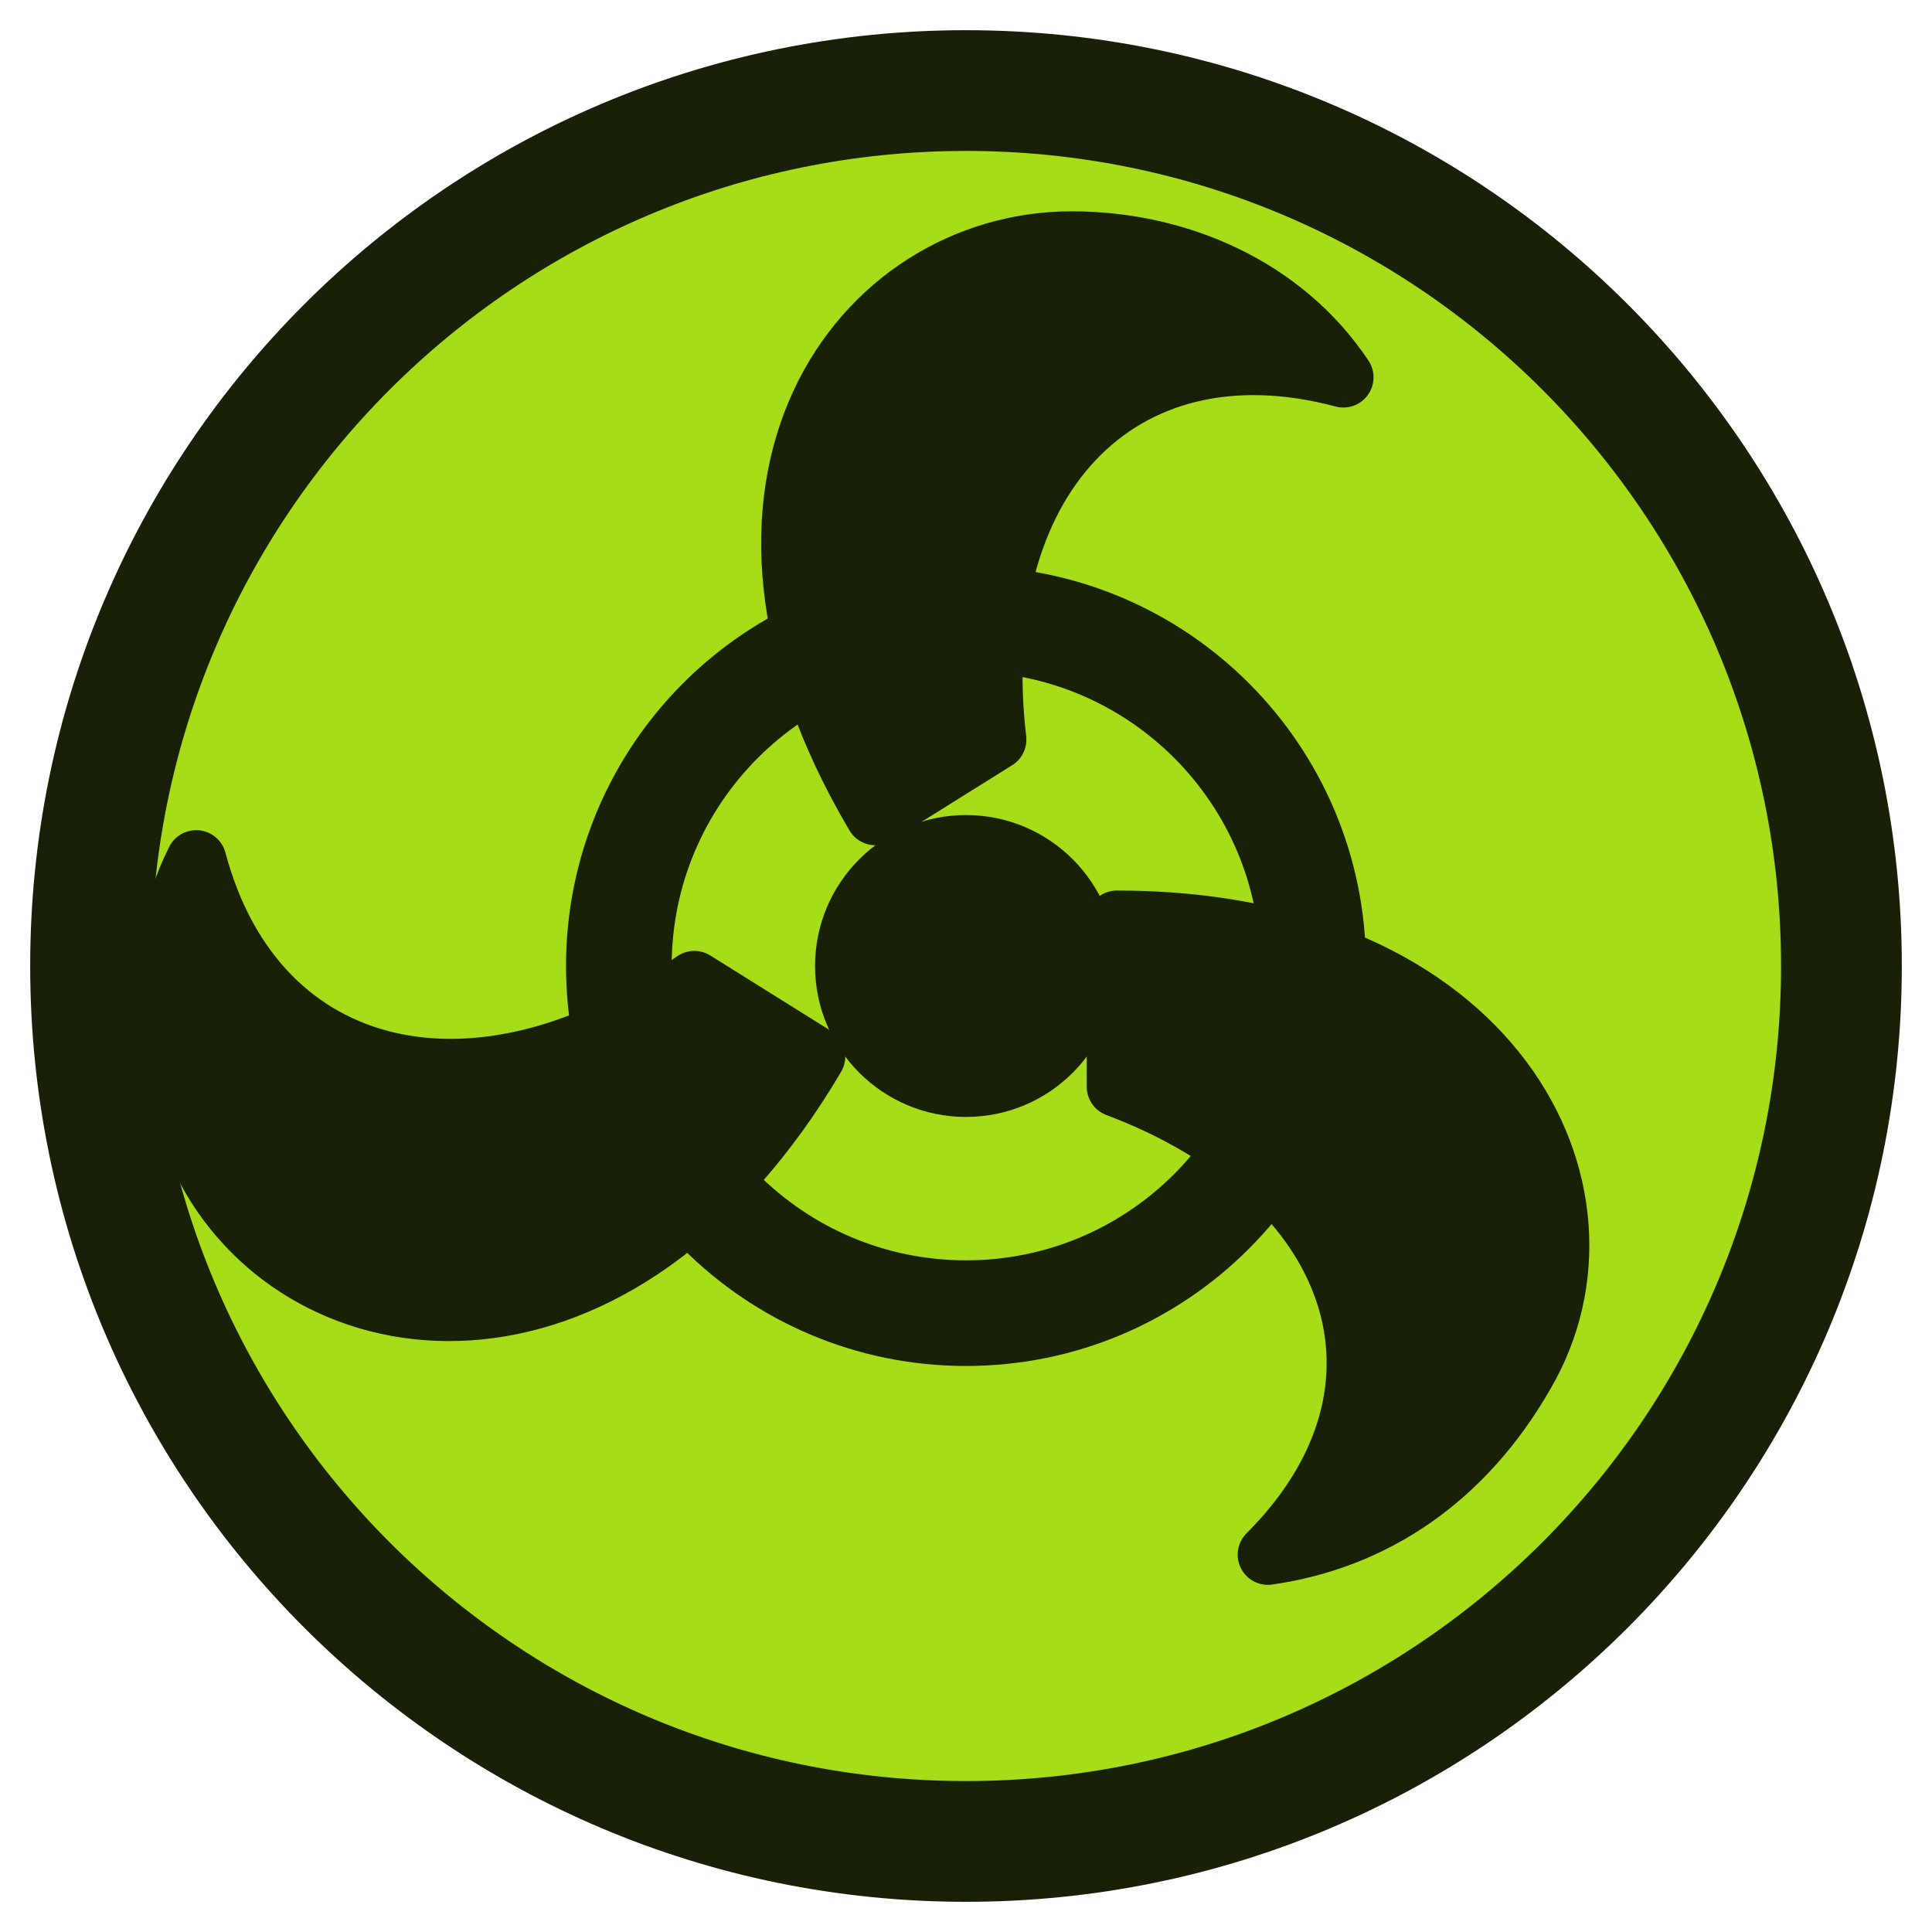
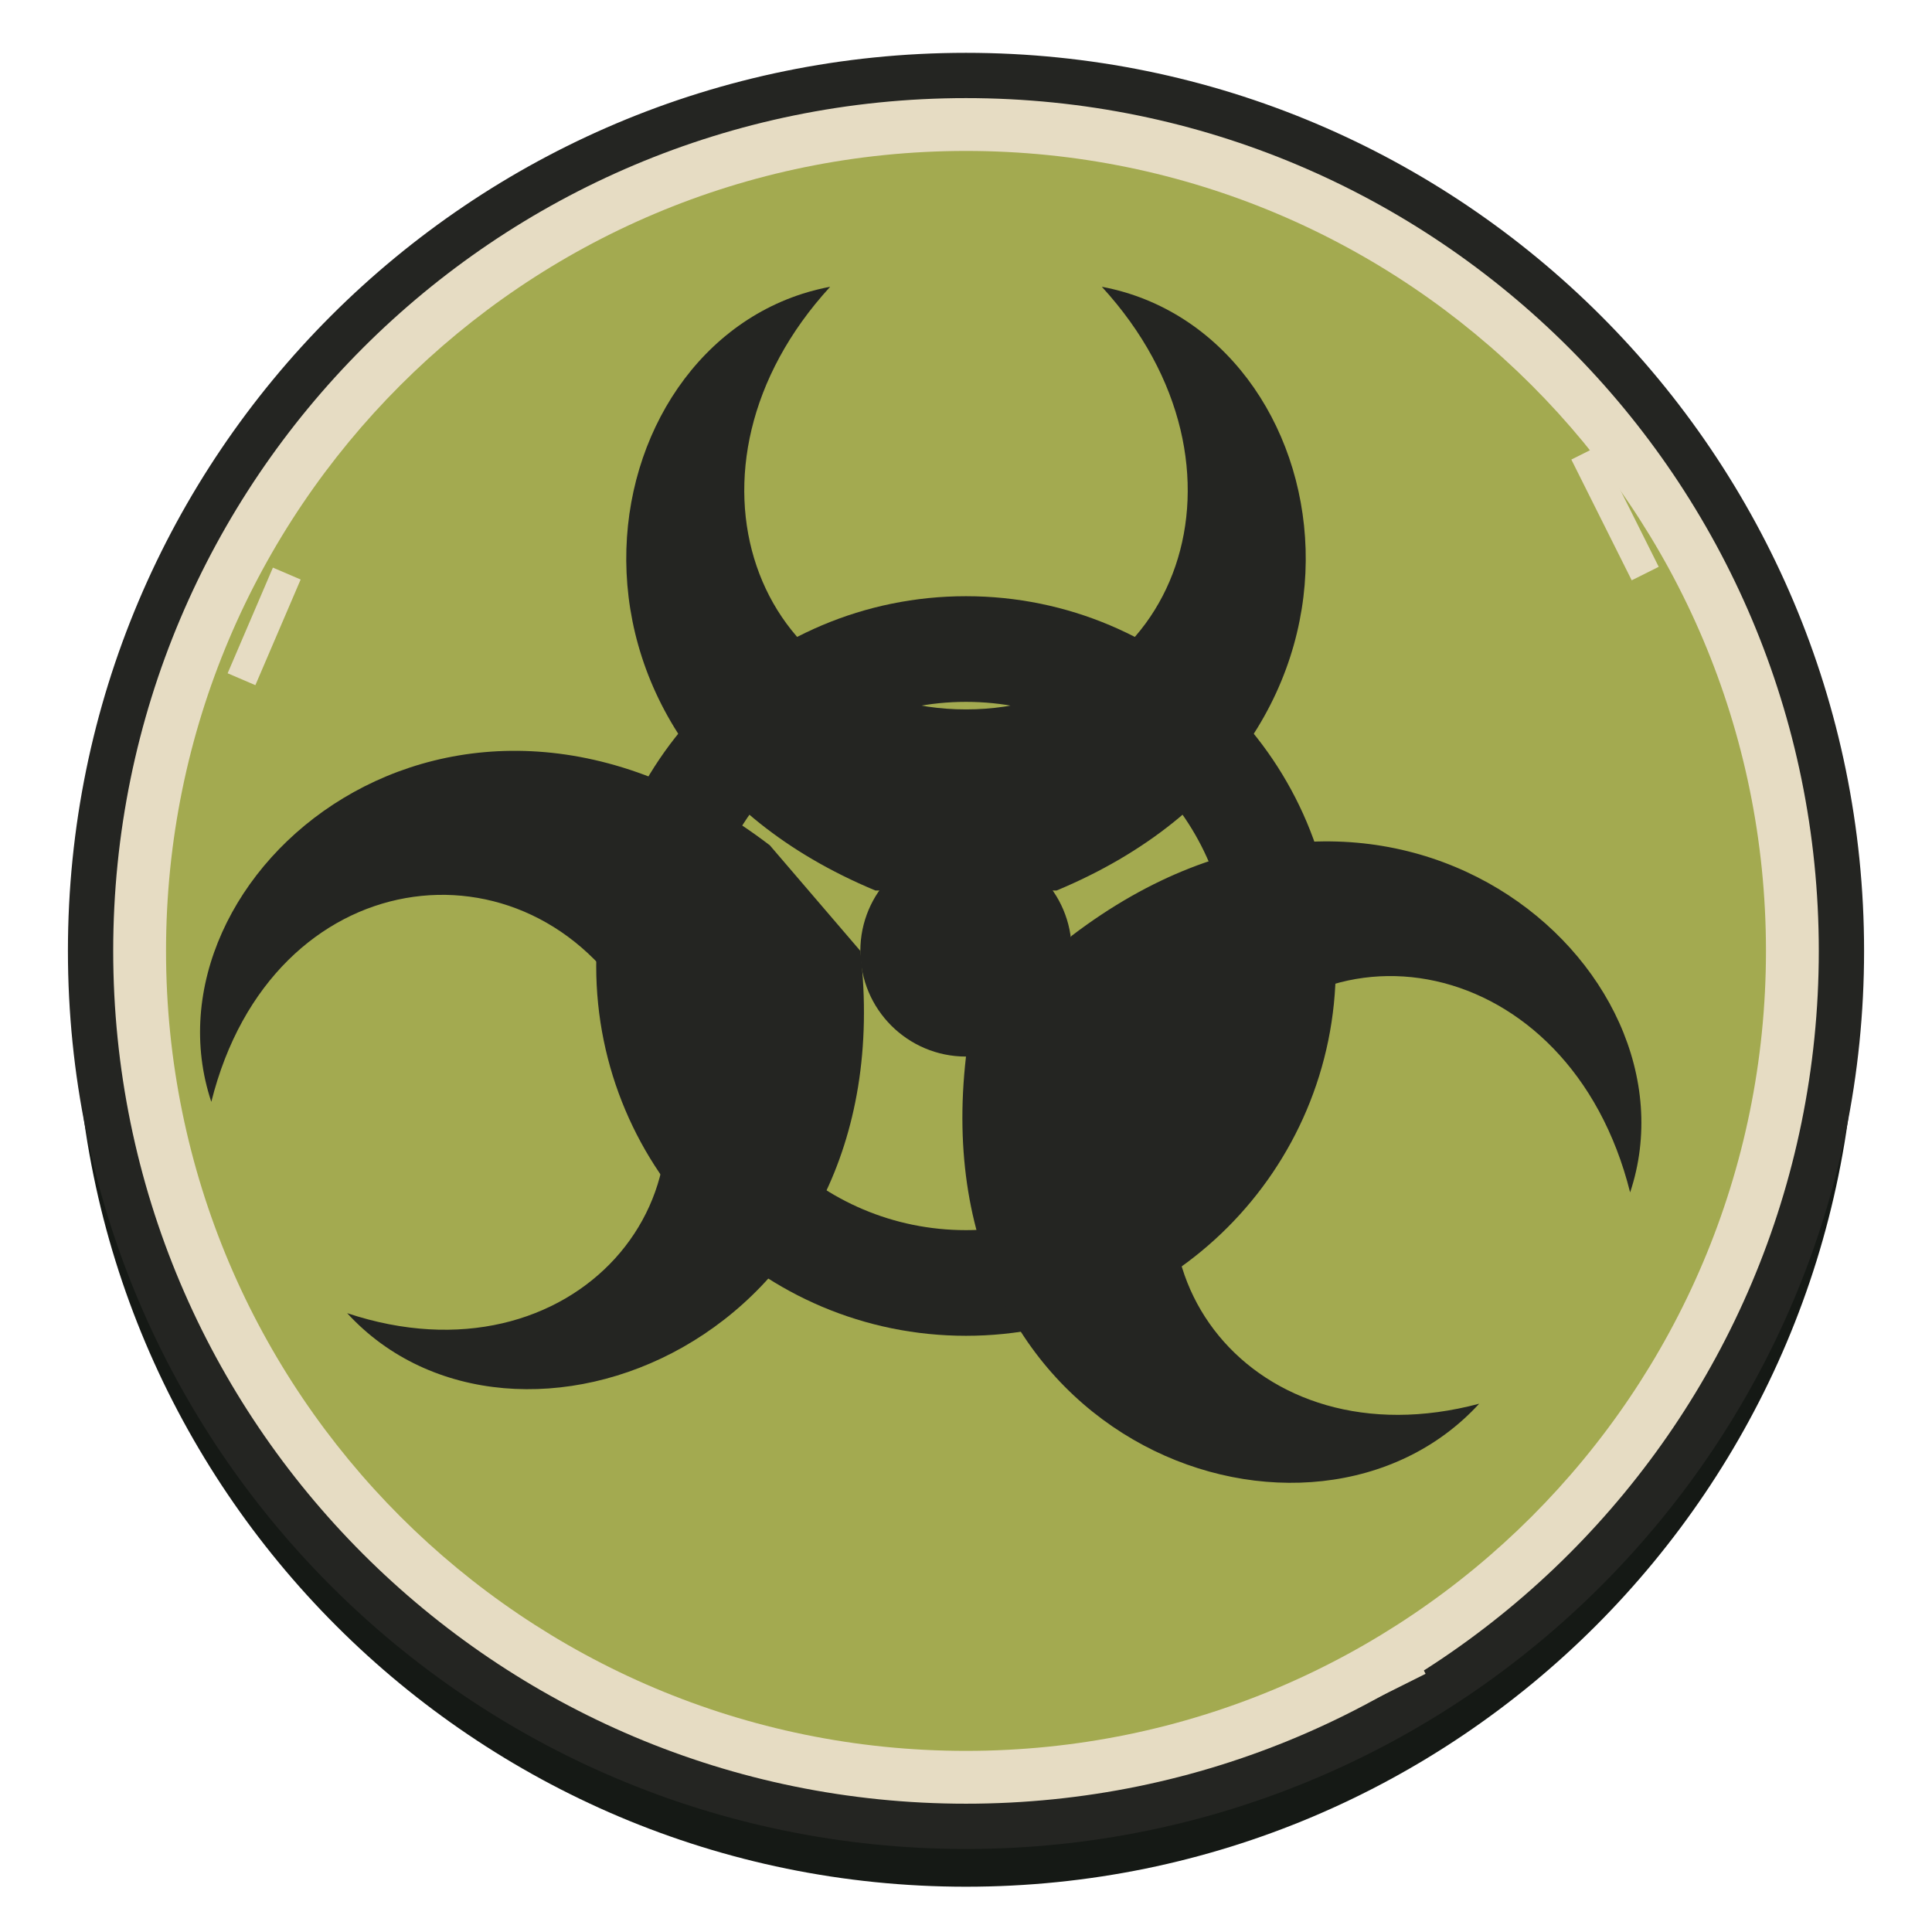
- <svg xmlns="http://www.w3.org/2000/svg" viewBox="0 0 128 128">
-   <circle cx="64" cy="64" r="58" fill="#a6dc18" stroke="#182107" stroke-width="8" />
-   <circle cx="64" cy="64" r="10" fill="#182107" />
-   <path d="M58 54c-13-22-1-38 13-38 7 0 14 3 18 9-15-4-25 7-23 24zm16 7c25 0 34 18 27 30-4 7-10 11-17 12 11-11 6-25-10-31zm-20 9c-13 22-33 20-40 8-4-7-4-15-1-21 4 15 19 18 33 8z" fill="#182107" stroke="#182107" stroke-width="4" stroke-linejoin="round" />
-   <circle cx="64" cy="64" r="23" fill="none" stroke="#182107" stroke-width="7" />
+ <svg xmlns="http://www.w3.org/2000/svg" viewBox="0 0 128 128" role="img" aria-label="Biohazard">
+   <circle cx="64" cy="66" r="59" fill="#151915" />
+   <circle cx="64" cy="63" r="58" fill="#e6dcc3" stroke="#242522" stroke-width="3" />
+   <circle cx="64" cy="63" r="53" fill="#a3aa50" />
+   <circle cx="64" cy="64" r="21" fill="none" stroke="#242522" stroke-width="7" />
+   <path d="M58 59C34 49 39 22 55 19 44 31 50 47 64 47 78 47 84 31 73 19 89 22 94 49 70 59ZM71 62C92 46 113 64 108 79 104 63 87 60 80 72 73 84 83 97 98 93 87 105 61 96 64 70ZM57 63C60 89 34 99 23 87 38 92 49 79 42 67 35 55 18 57 14 73 9 58 30 40 51 56Z" fill="#242522" />
+   <circle cx="64" cy="63" r="7" fill="#242522" />
+   <path d="M16 45 19 38M28 104 35 109M105 30 109 38M88 113 94 110" fill="none" stroke="#e6dcc3" stroke-width="2" />
</svg>
